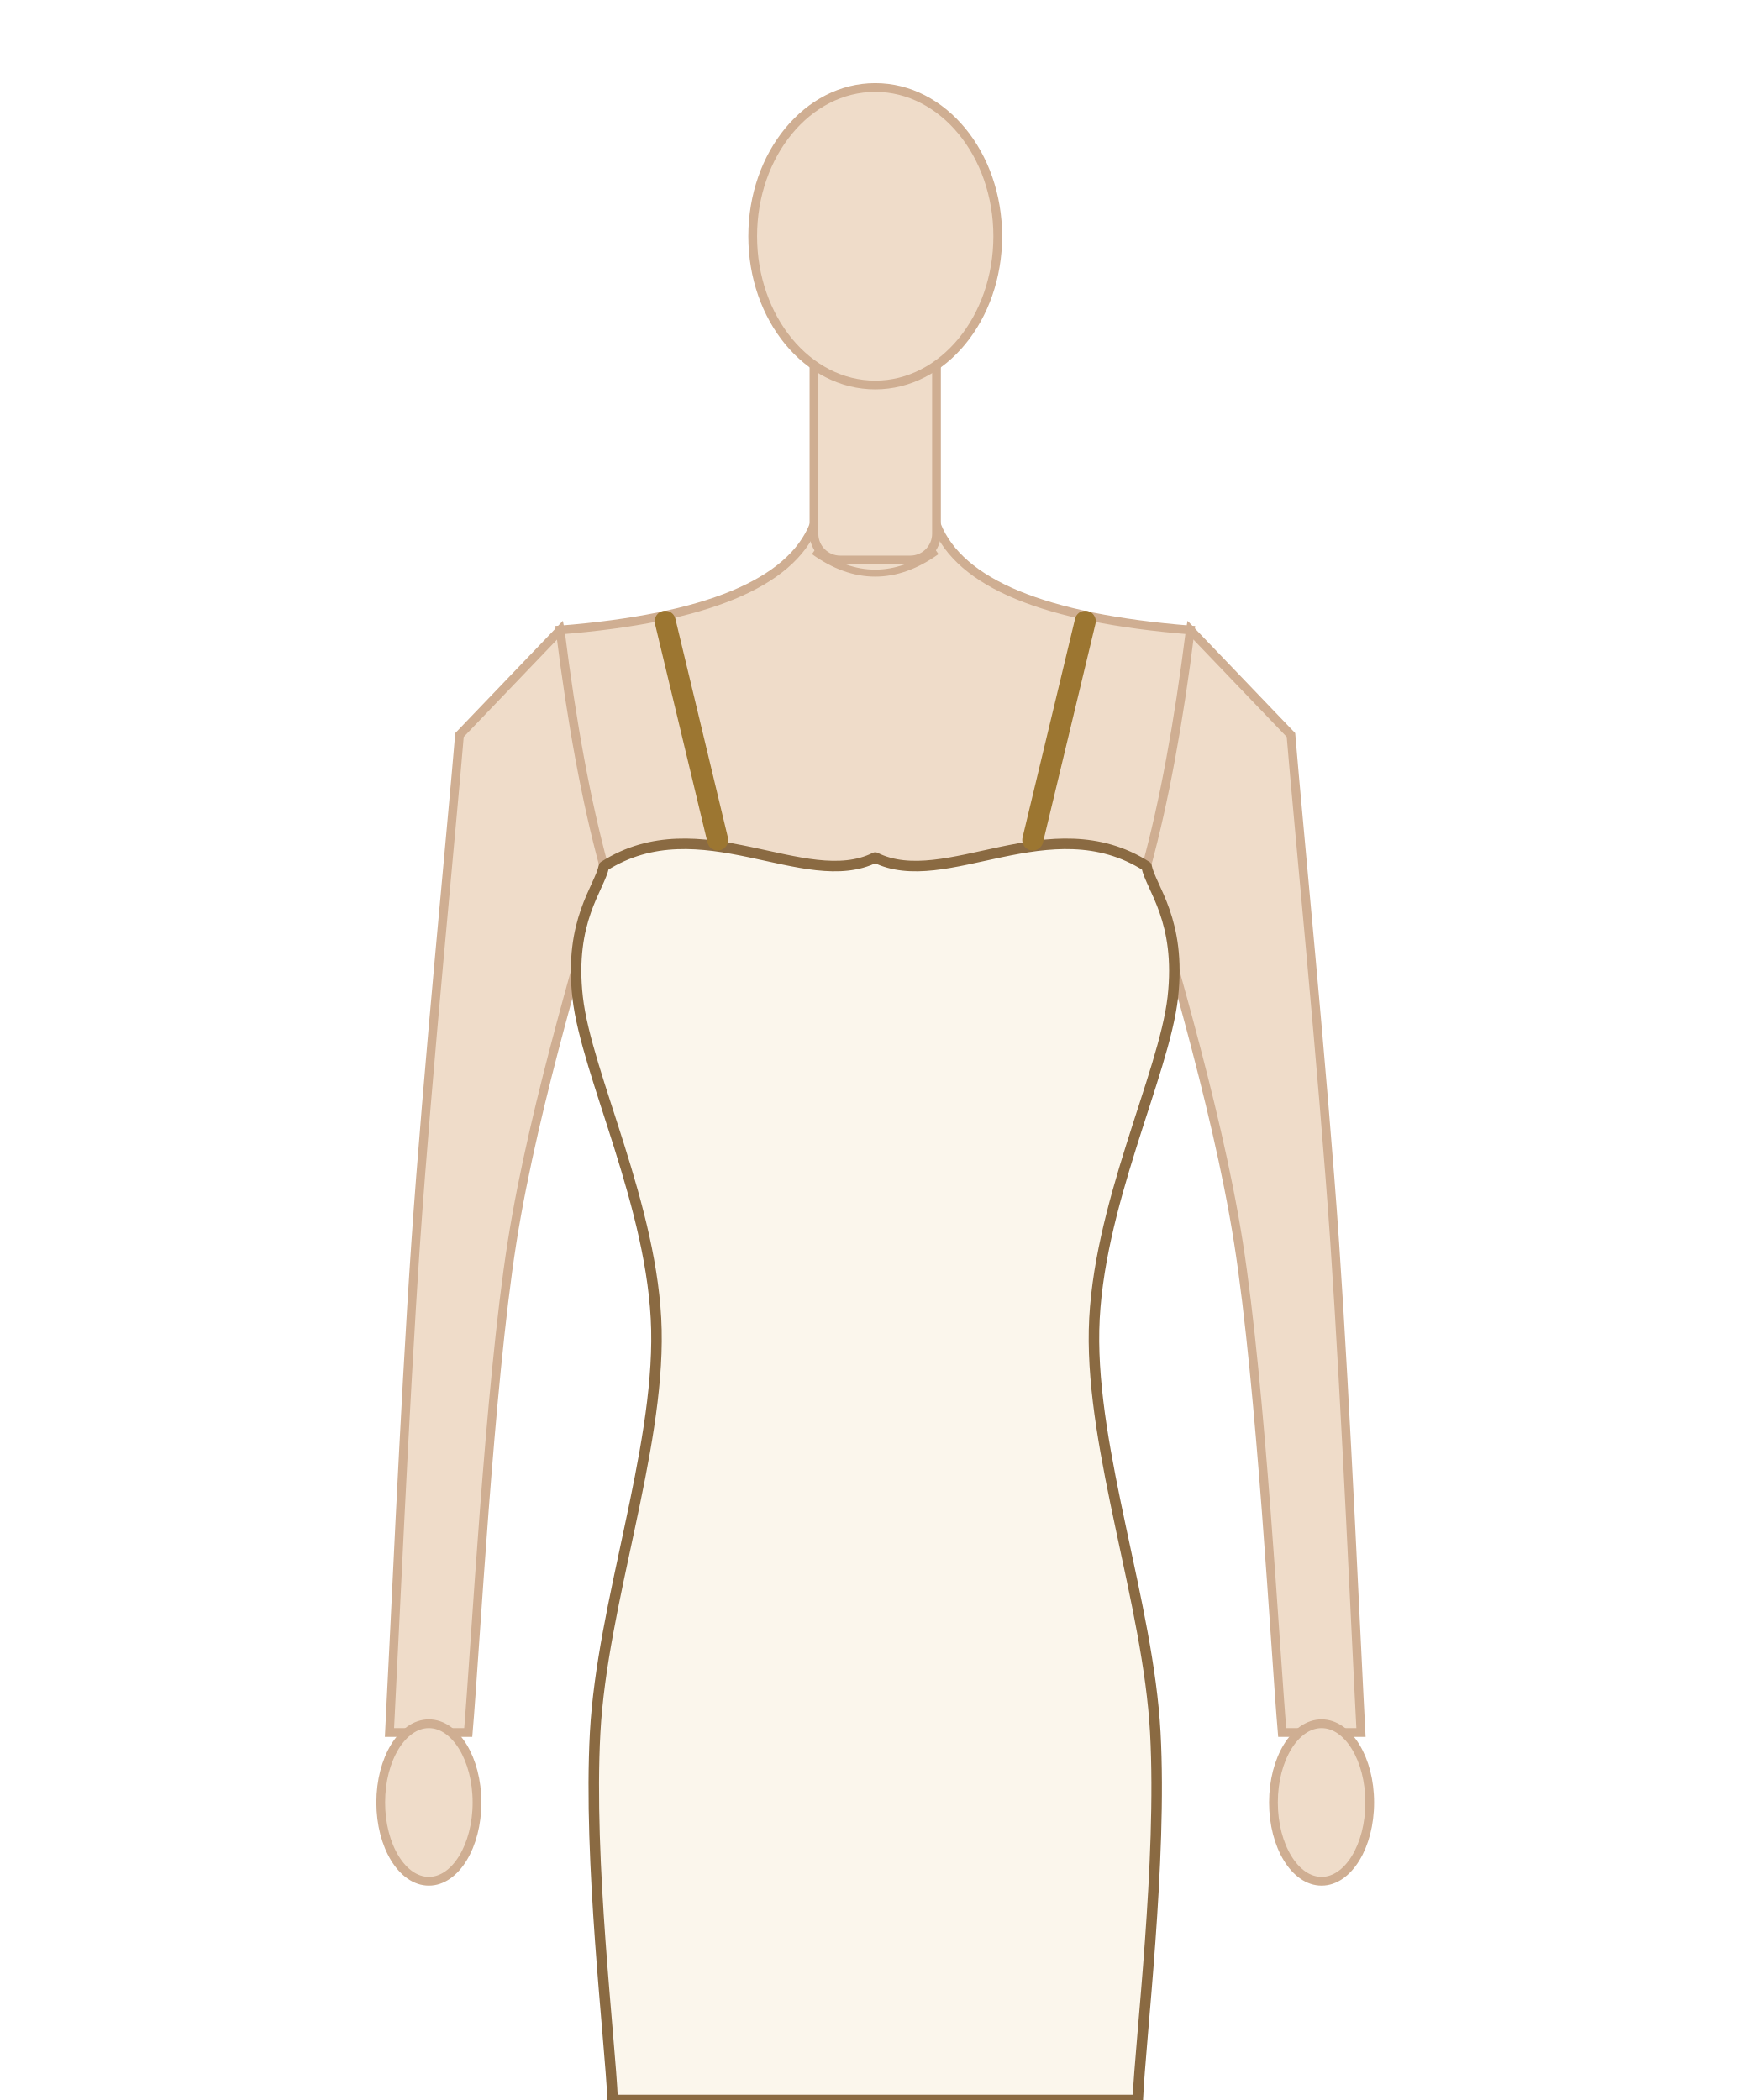
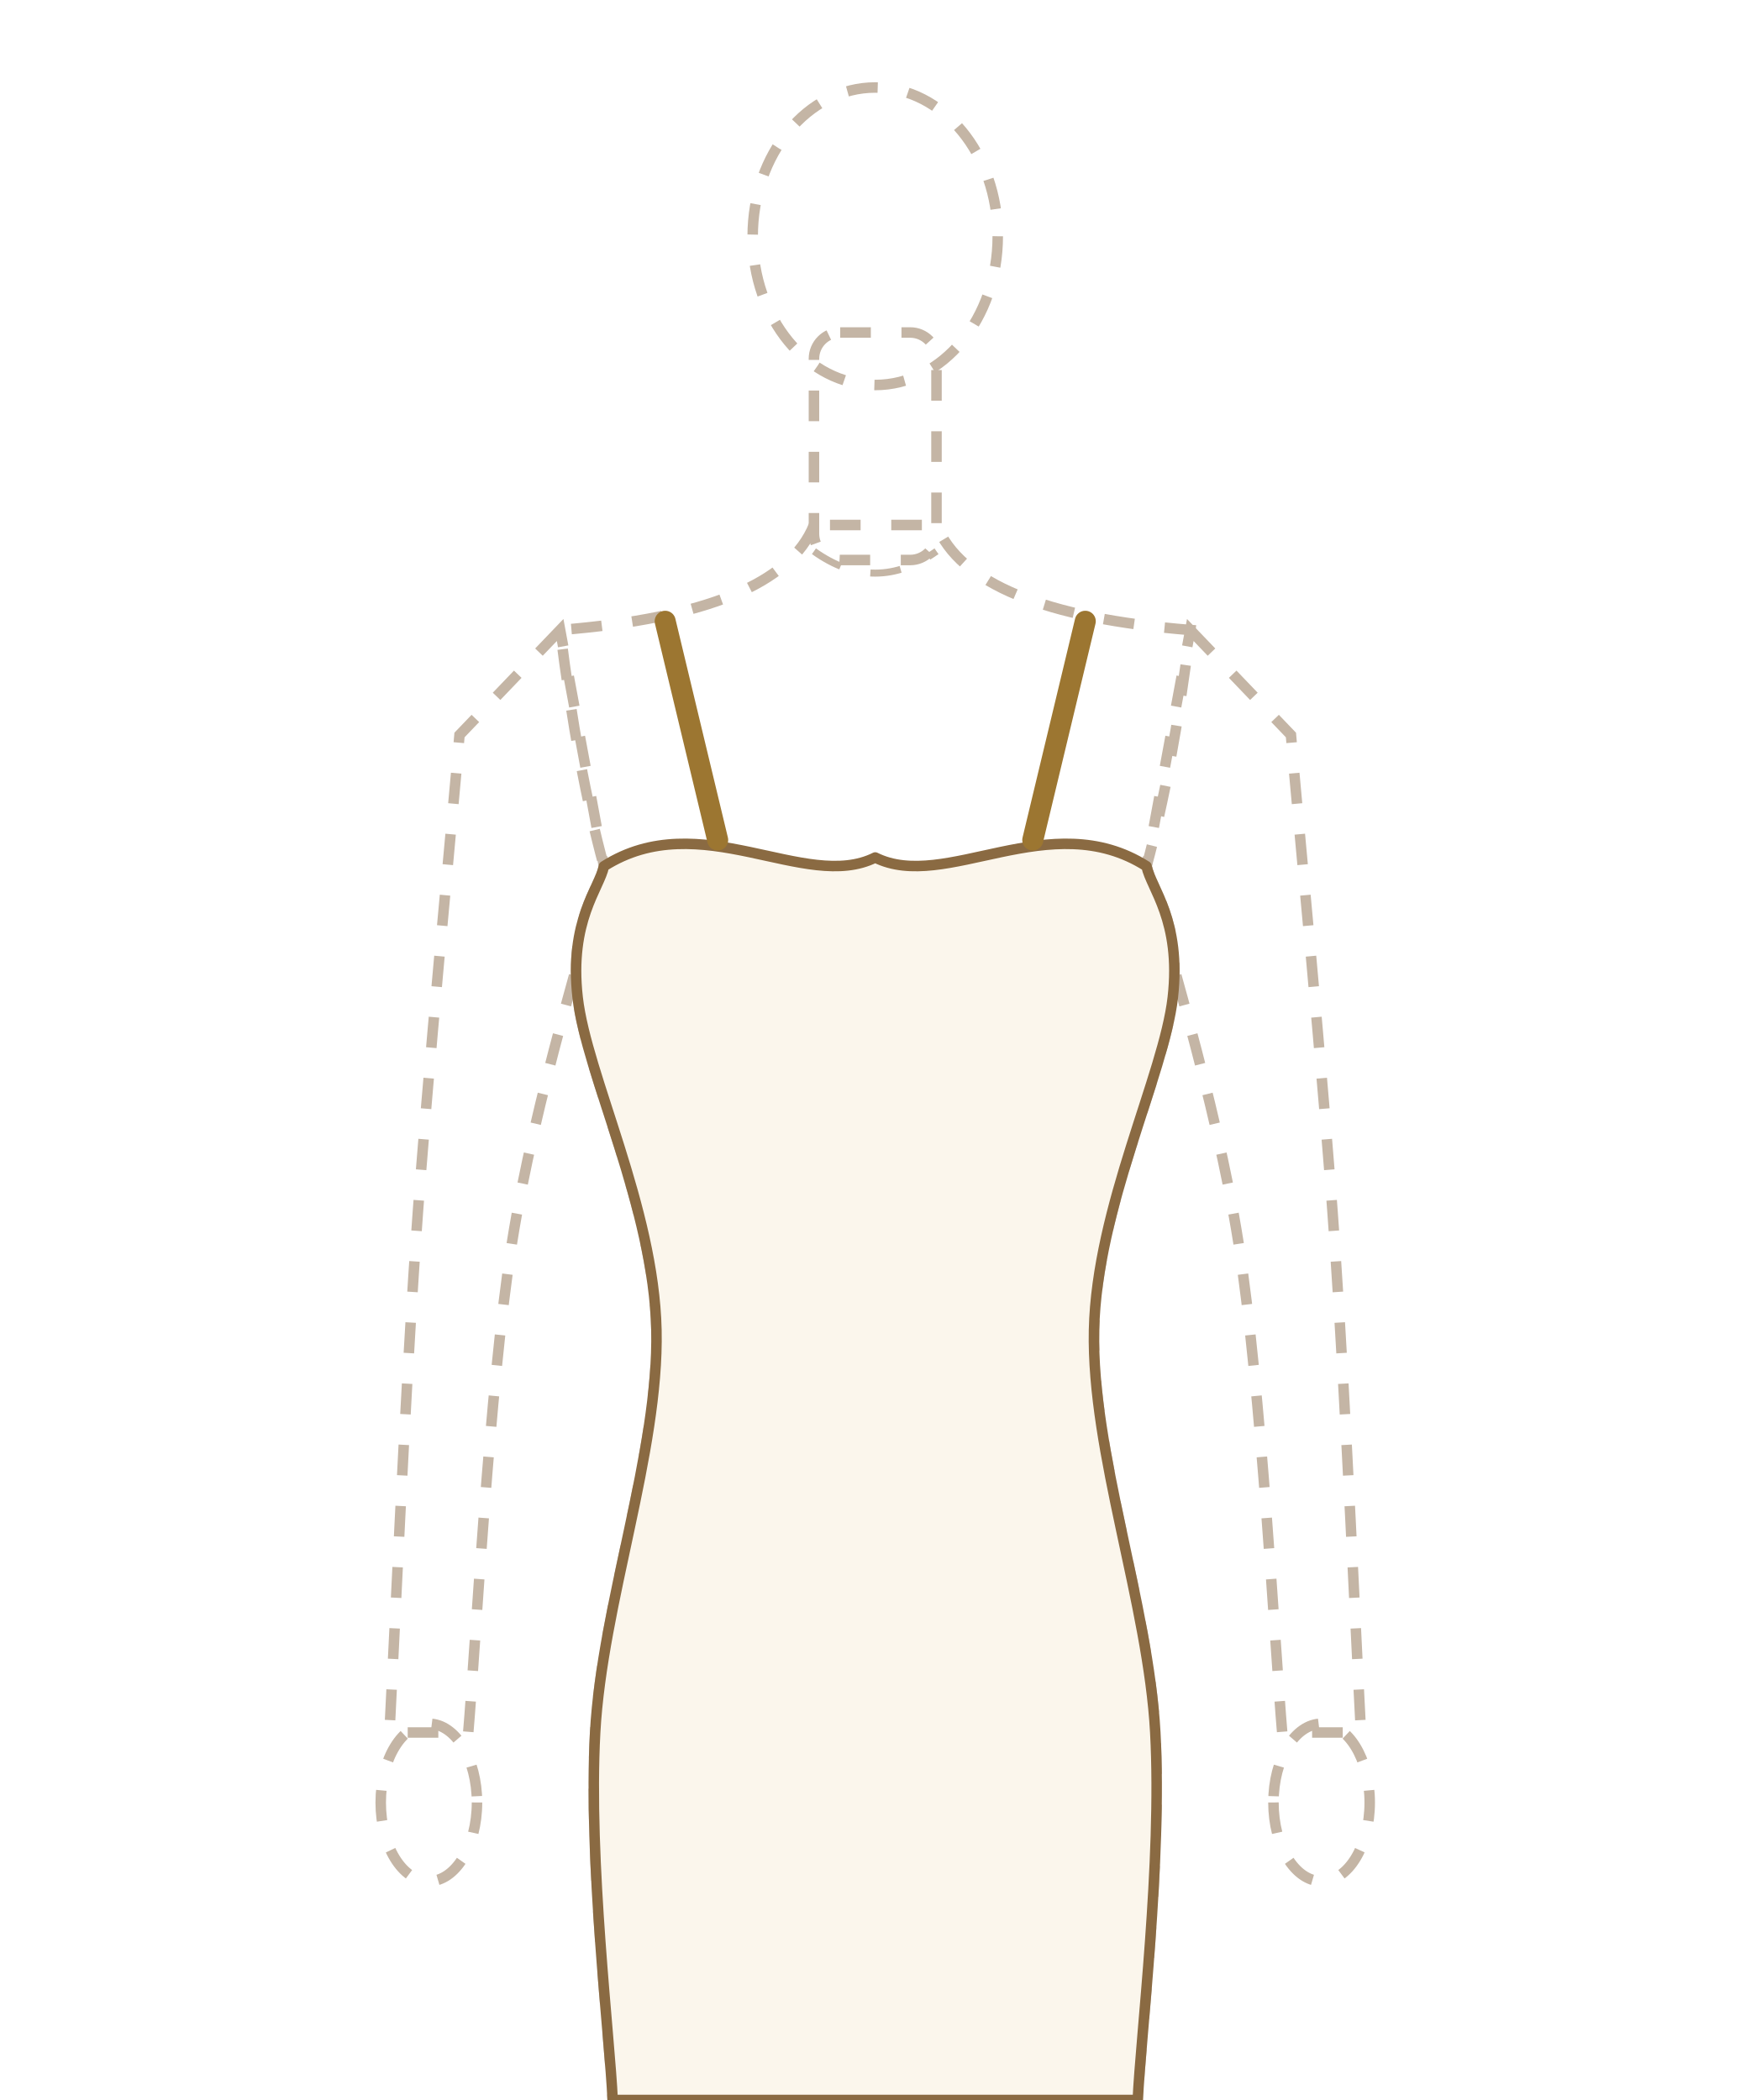
<svg xmlns="http://www.w3.org/2000/svg" viewBox="0 0 200 240" width="200" height="240">
-   <path d="M 64 72 L 52.5 84 C 51.7 93.7, 48.8 123, 47.5 142 C 46.2 161, 45 188.7, 44.5 198 L 53.5 198 C 54.3 188.7, 55.9 158.5, 58.5 142 C 61.1 125.5, 67.3 106.2, 69 99 Z" fill="#efdcc9" stroke="#cfae92" stroke-width="1" />
-   <ellipse cx="49" cy="206" rx="5.5" ry="9" fill="#efdcc9" stroke="#cfae92" stroke-width="1" />
+   <path d="M 64 72 L 52.5 84 C 51.7 93.7, 48.8 123, 47.5 142 C 46.2 161, 45 188.7, 44.5 198 L 53.5 198 C 54.3 188.7, 55.9 158.5, 58.5 142 C 61.1 125.5, 67.3 106.2, 69 99 Z" fill="none" stroke="#c4b5a5" stroke-width="1.2" stroke-dasharray="3.5 3.5" />
+   <ellipse cx="49" cy="206" rx="5.5" ry="9" fill="none" stroke="#c4b5a5" stroke-width="1.2" stroke-dasharray="3.5 3.5" />
  <g transform="matrix(-1 0 0 1 200 0)">
-     <path d="M 64 72 L 52.5 84 C 51.7 93.7, 48.8 123, 47.5 142 C 46.2 161, 45 188.7, 44.5 198 L 53.5 198 C 54.3 188.7, 55.9 158.5, 58.5 142 C 61.1 125.5, 67.3 106.2, 69 99 Z" fill="#efdcc9" stroke="#cfae92" stroke-width="1" />
-     <ellipse cx="49" cy="206" rx="5.5" ry="9" fill="#efdcc9" stroke="#cfae92" stroke-width="1" />
+     <path d="M 64 72 L 52.5 84 C 51.7 93.7, 48.8 123, 47.5 142 C 46.2 161, 45 188.7, 44.5 198 L 53.5 198 C 54.3 188.7, 55.9 158.5, 58.5 142 C 61.1 125.5, 67.3 106.2, 69 99 Z" fill="none" stroke="#c4b5a5" stroke-width="1.2" stroke-dasharray="3.5 3.5" />
+     <ellipse cx="49" cy="206" rx="5.5" ry="9" fill="none" stroke="#c4b5a5" stroke-width="1.2" stroke-dasharray="3.5 3.5" />
  </g>
-   <path d="M 93 60 Q 89 70 64 72 Q 66 88 69 99 C 68.5 101.5, 65 105.2, 66 114 C 67 122.8, 74.7 138, 75 152 C 75.3 166, 68.8 183.3, 68 198 C 67.2 212.7, 69.7 233, 70 240 L 130 240 C 130.3 233, 132.8 212.7, 132 198 C 131.2 183.3, 124.7 166, 125 152 C 125.3 138, 133 122.8, 134 114 C 135 105.2, 131.5 101.5, 131 99 Q 134 88 136 72 Q 111 70 107 60 Z" fill="#efdcc9" stroke="#cfae92" stroke-width="1" />
-   <rect x="93" y="38" width="14" height="26" rx="3" fill="#efdcc9" stroke="#cfae92" stroke-width="1" />
-   <ellipse cx="100" cy="27" rx="14" ry="17" fill="#efdcc9" stroke="#cfae92" stroke-width="1" />
-   <path d="M 93 63 Q 100 68 107 63" fill="none" stroke="#cfae92" stroke-width="0.8" />
+   <path d="M 93 60 Q 89 70 64 72 Q 66 88 69 99 C 68.5 101.5, 65 105.2, 66 114 C 67 122.8, 74.7 138, 75 152 C 75.3 166, 68.8 183.3, 68 198 C 67.2 212.7, 69.7 233, 70 240 L 130 240 C 130.3 233, 132.8 212.7, 132 198 C 131.2 183.3, 124.7 166, 125 152 C 125.3 138, 133 122.8, 134 114 C 135 105.2, 131.5 101.5, 131 99 Q 134 88 136 72 Q 111 70 107 60 Z" fill="none" stroke="#c4b5a5" stroke-width="1.2" stroke-dasharray="3.5 3.5" />
+   <rect x="93" y="38" width="14" height="26" rx="3" fill="none" stroke="#c4b5a5" stroke-width="1.2" stroke-dasharray="3.5 3.5" />
+   <ellipse cx="100" cy="27" rx="14" ry="17" fill="none" stroke="#c4b5a5" stroke-width="1.2" stroke-dasharray="3.5 3.5" />
+   <path d="M 93 63 Q 100 68 107 63" fill="none" stroke="#c4b5a5" stroke-width="0.8" stroke-dasharray="3.5 3.5" />
  <path d="M 69 99 C 80 92, 92 102, 100 98 C 108 102, 120 92, 131 99 C 131.5 101.5, 135 105.2, 134 114 C 133 122.8, 125.3 138, 125 152 C 124.7 166, 131.2 183.3, 132 198 C 132.8 212.7, 130.3 233, 130 240 L 70 240 C 69.7 233, 67.2 212.7, 68 198 C 68.8 183.3, 75.3 166, 75 152 C 74.7 138, 67 122.8, 66 114 C 65 105.2, 68.5 101.5, 69 99 Z" fill="#fbf6ec" stroke="#8a6a42" stroke-width="1.2" stroke-linejoin="round" />
  <path d="M 82 96 L 76 71" fill="none" stroke="#9c7631" stroke-width="2.4" stroke-linecap="round" />
  <g transform="matrix(-1 0 0 1 200 0)">
    <path d="M 82 96 L 76 71" fill="none" stroke="#9c7631" stroke-width="2.4" stroke-linecap="round" />
  </g>
</svg>
